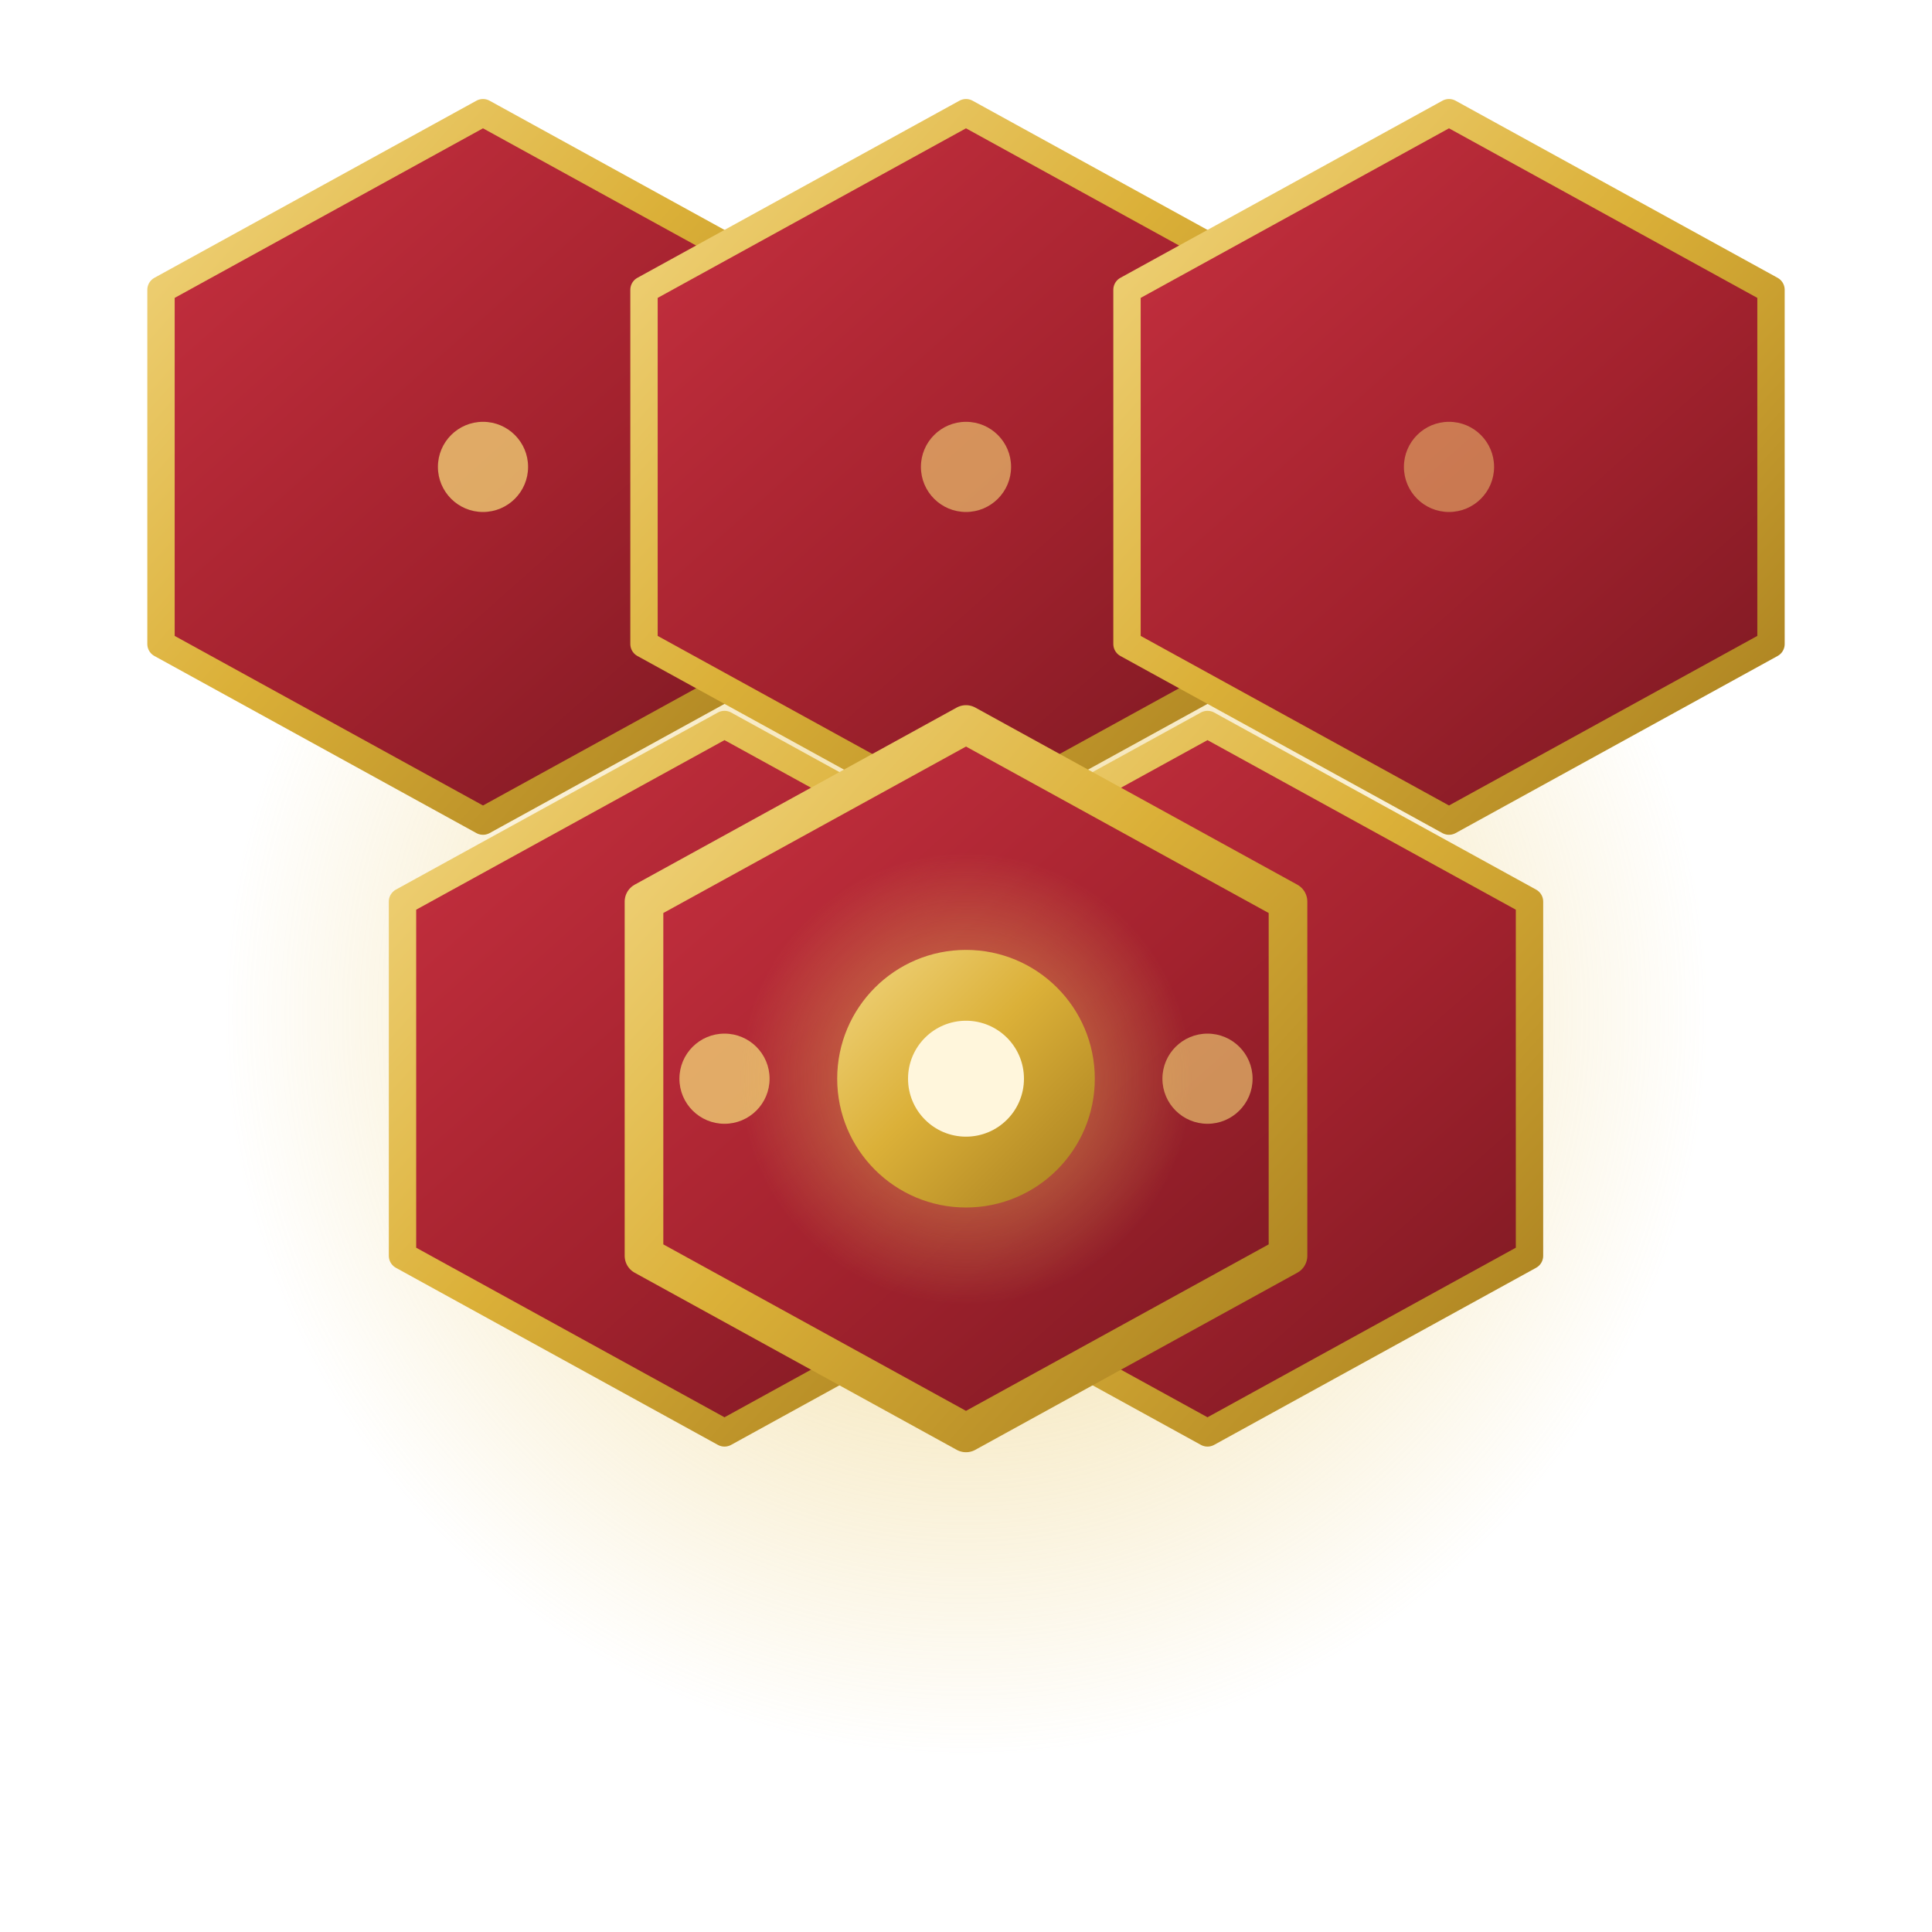
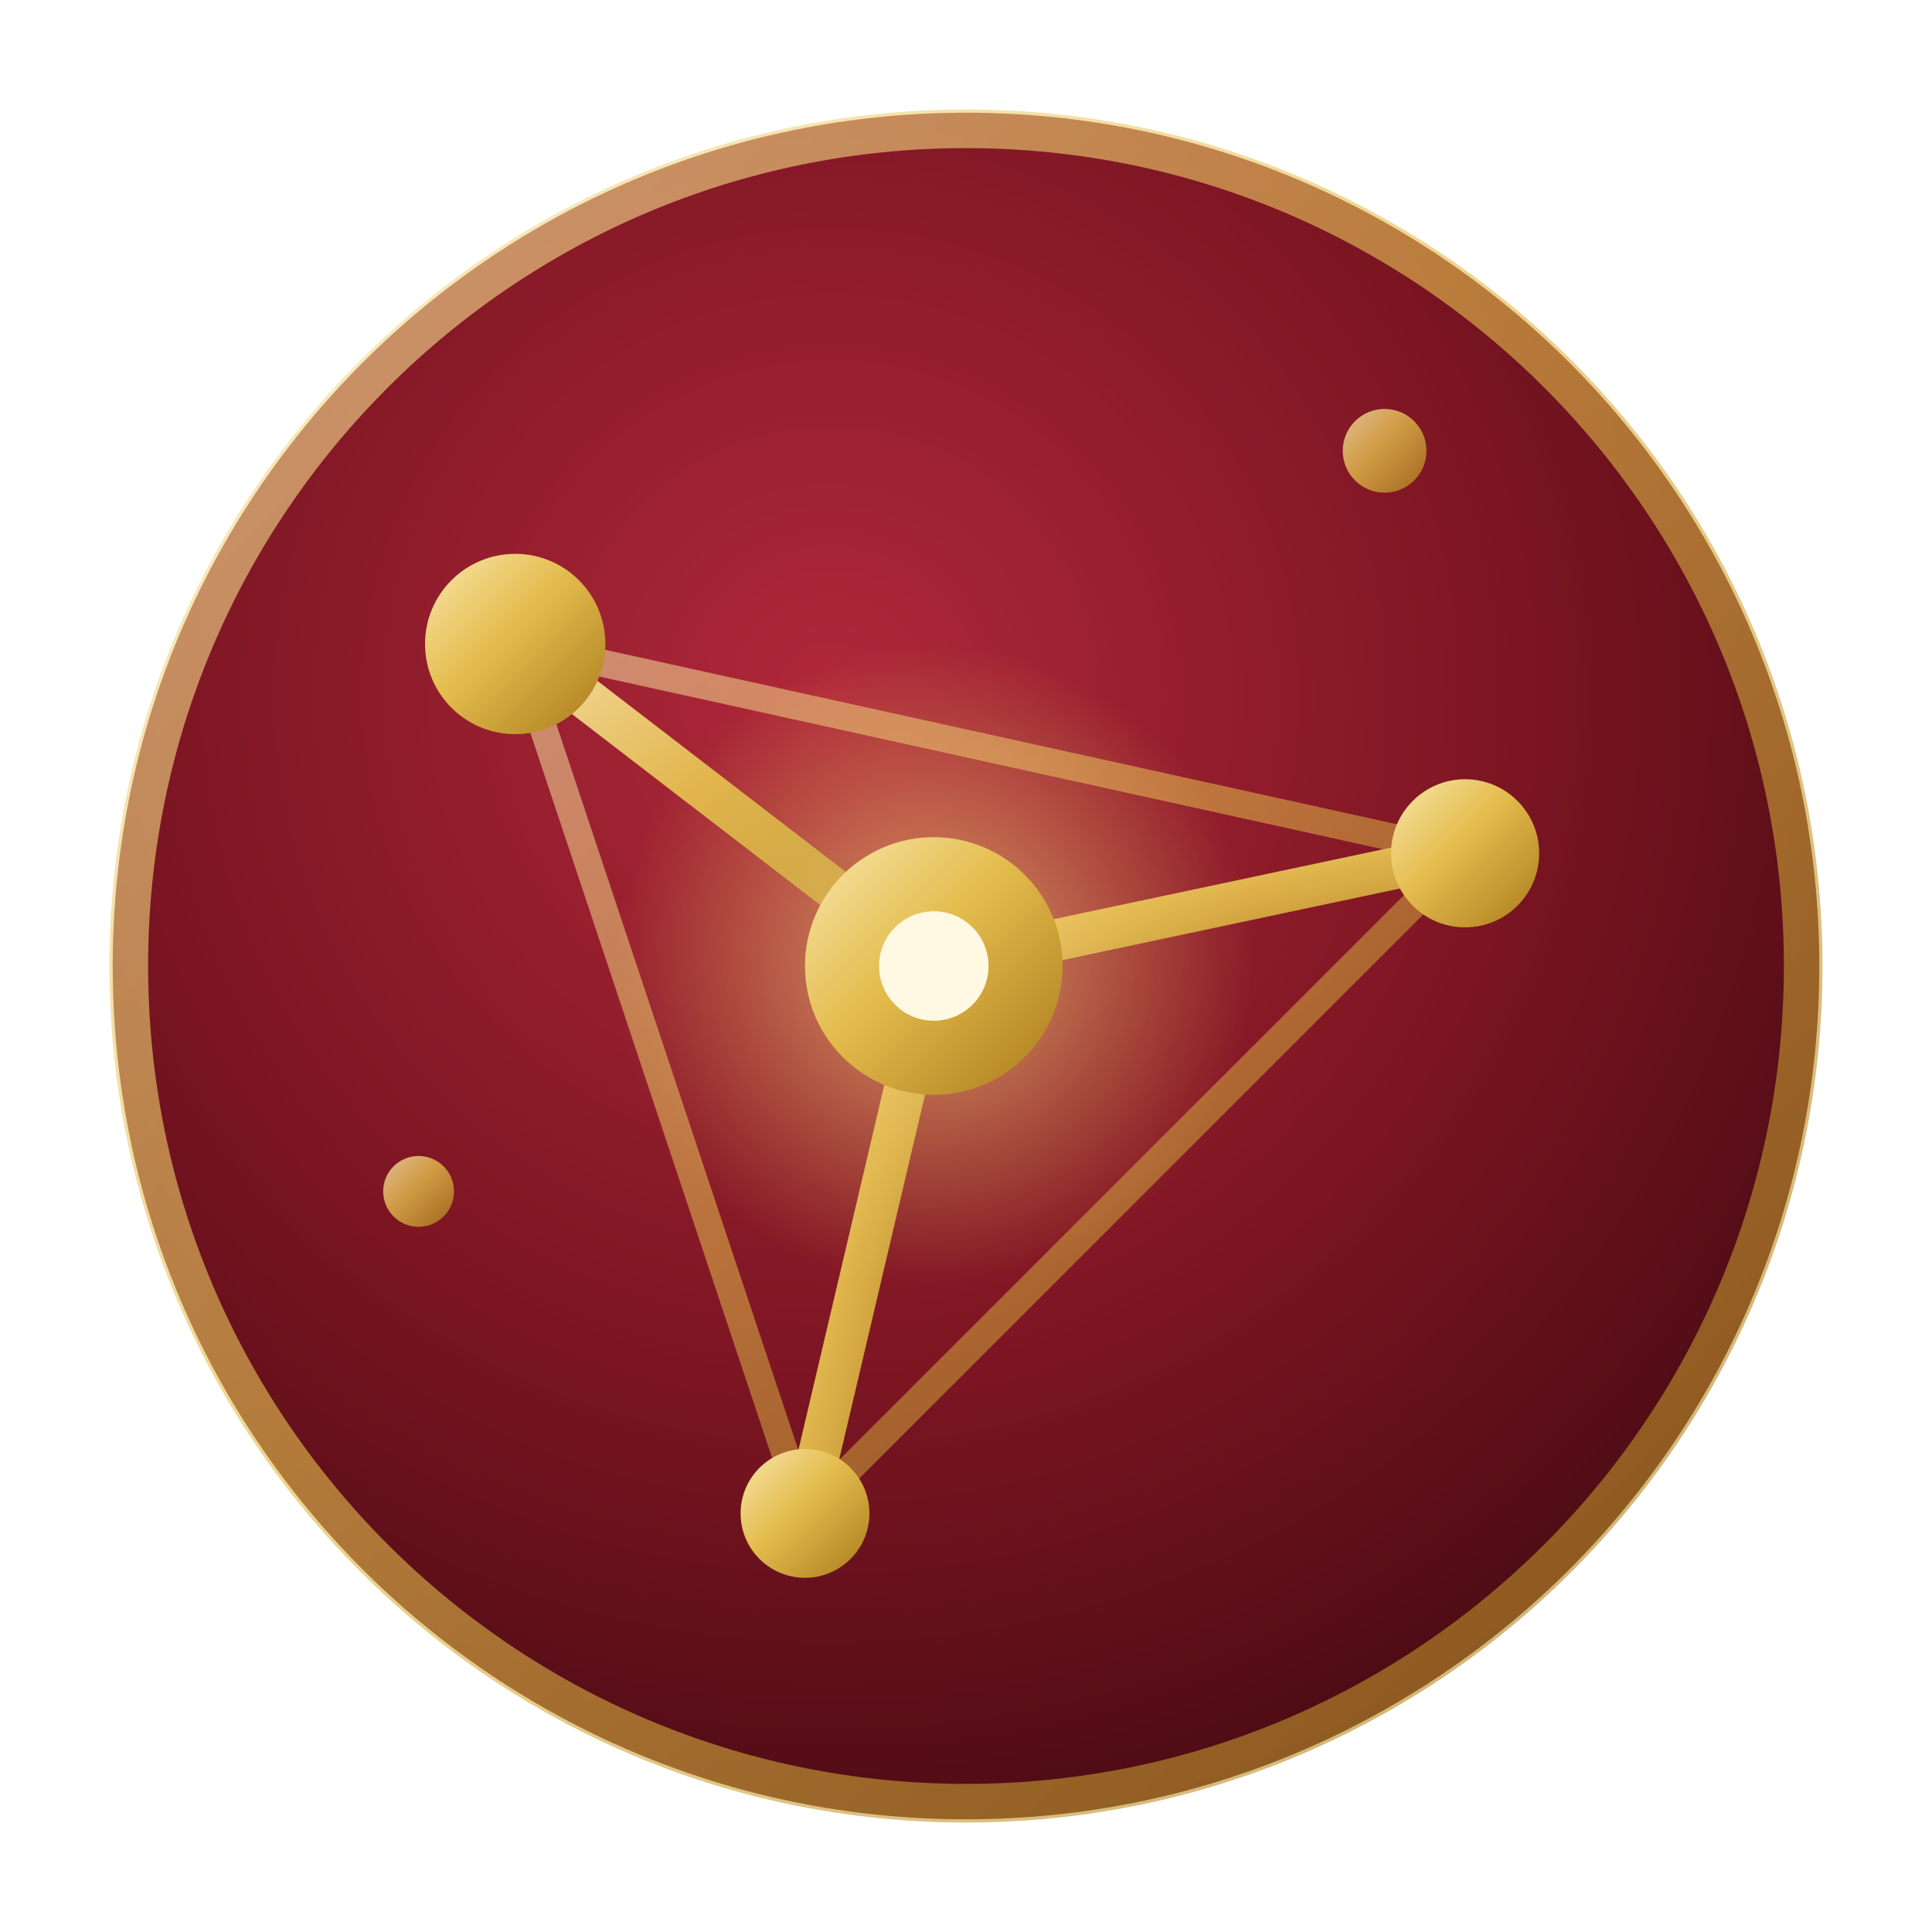
<svg xmlns="http://www.w3.org/2000/svg" viewBox="0 0 120 120" fill="none" role="img" aria-label="HiveMind">
  <defs>
-     <linearGradient id="hm-crimson" x1="10%" y1="0%" x2="90%" y2="100%">
-       <stop offset="0%" stop-color="#c6303f" />
-       <stop offset="55%" stop-color="#a3222e" />
-       <stop offset="100%" stop-color="#7c1922" />
-     </linearGradient>
+     <radialGradient id="hm-crimson" cx="42%" cy="34%" r="78%">
+       <stop offset="0%" stop-color="#b0283a" />
+       <stop offset="52%" stop-color="#7c1522" />
+       <stop offset="100%" stop-color="#3c0810" />
+     </radialGradient>
    <linearGradient id="hm-gold" x1="0%" y1="0%" x2="100%" y2="100%">
-       <stop offset="0%" stop-color="#f2d681" />
-       <stop offset="46%" stop-color="#dbb038" />
-       <stop offset="100%" stop-color="#a67d1e" />
+       <stop offset="0%" stop-color="#f9e7ac" />
+       <stop offset="44%" stop-color="#e4bc4d" />
+       <stop offset="100%" stop-color="#a97a1c" />
    </linearGradient>
    <radialGradient id="hm-core" cx="50%" cy="50%" r="50%">
-       <stop offset="0%" stop-color="#fff6dc" stop-opacity="0.92" />
-       <stop offset="40%" stop-color="#e8c45c" stop-opacity="0.4" />
+       <stop offset="0%" stop-color="#fff8e2" stop-opacity="0.95" />
+       <stop offset="32%" stop-color="#f4d67c" stop-opacity="0.45" />
      <stop offset="100%" stop-color="#e8c45c" stop-opacity="0" />
    </radialGradient>
  </defs>
-   <circle cx="60" cy="63" r="46" fill="url(#hm-core)">
-     <animate attributeName="opacity" values="0.45;0.9;0.45" dur="4s" repeatCount="indefinite" />
+   <circle cx="60" cy="60" r="53" fill="url(#hm-crimson)" />
+   <circle cx="60" cy="60" r="52" fill="none" stroke="url(#hm-gold)" stroke-width="2.4" stroke-opacity="0.62" />
+   <path d="M32 40 L91 53 L50 94 Z" fill="none" stroke="url(#hm-gold)" stroke-width="1.7" stroke-opacity="0.55" stroke-linejoin="round" />
+   <g stroke="url(#hm-gold)" stroke-width="2.6" stroke-linecap="round" opacity="0.95">
+     <line x1="58" y1="60" x2="32" y2="40" />
+     <line x1="58" y1="60" x2="91" y2="53" />
+     <line x1="58" y1="60" x2="50" y2="94" />
+   </g>
+   <g fill="url(#hm-gold)" opacity="0.8">
+     <circle cx="86" cy="28" r="2.6" />
+     <circle cx="26" cy="74" r="2.2" />
+   </g>
+   <g fill="url(#hm-gold)">
+     <circle cx="32" cy="40" r="5.6" />
+     <circle cx="91" cy="53" r="4.6" />
+     <circle cx="50" cy="94" r="4" />
+   </g>
+   <circle cx="58" cy="60" r="20" fill="url(#hm-core)">
+     <animate attributeName="r" values="16;22;16" dur="3.6s" repeatCount="indefinite" />
+     <animate attributeName="opacity" values="0.55;1;0.55" dur="3.6s" repeatCount="indefinite" />
  </circle>
-   <g fill="url(#hm-crimson)" stroke="url(#hm-gold)" stroke-width="1.7" stroke-linejoin="round">
-     <path d="M30 7 L50 18 L50 40 L30 51 L10 40 L10 18 Z" />
-     <path d="M60 7 L80 18 L80 40 L60 51 L40 40 L40 18 Z" />
-     <path d="M90 7 L110 18 L110 40 L90 51 L70 40 L70 18 Z" />
-     <path d="M45 45 L65 56 L65 78 L45 89 L25 78 L25 56 Z" />
-     <path d="M75 45 L95 56 L95 78 L75 89 L55 78 L55 56 Z" />
-   </g>
-   <path d="M60 45 L80 56 L80 78 L60 89 L40 78 L40 56 Z" fill="url(#hm-crimson)" stroke="url(#hm-gold)" stroke-width="2.4" stroke-linejoin="round" />
-   <g fill="#f0d074">
-     <circle cx="30" cy="29" r="2.8" opacity="0.78" />
-     <circle cx="60" cy="29" r="2.8" opacity="0.64" />
-     <circle cx="90" cy="29" r="2.8" opacity="0.5" />
-     <circle cx="45" cy="67" r="2.8" opacity="0.78" />
-     <circle cx="75" cy="67" r="2.8" opacity="0.64" />
-   </g>
-   <circle cx="60" cy="67" r="14" fill="url(#hm-core)">
-     <animate attributeName="r" values="12;16;12" dur="3.4s" repeatCount="indefinite" />
-     <animate attributeName="opacity" values="0.55;1;0.55" dur="3.4s" repeatCount="indefinite" />
-   </circle>
-   <circle cx="60" cy="67" r="8" fill="url(#hm-gold)" />
-   <circle cx="60" cy="67" r="3.6" fill="#fff6dc" />
+   <circle cx="58" cy="60" r="8" fill="url(#hm-gold)" />
+   <circle cx="58" cy="60" r="3.4" fill="#fff8e2" />
</svg>
